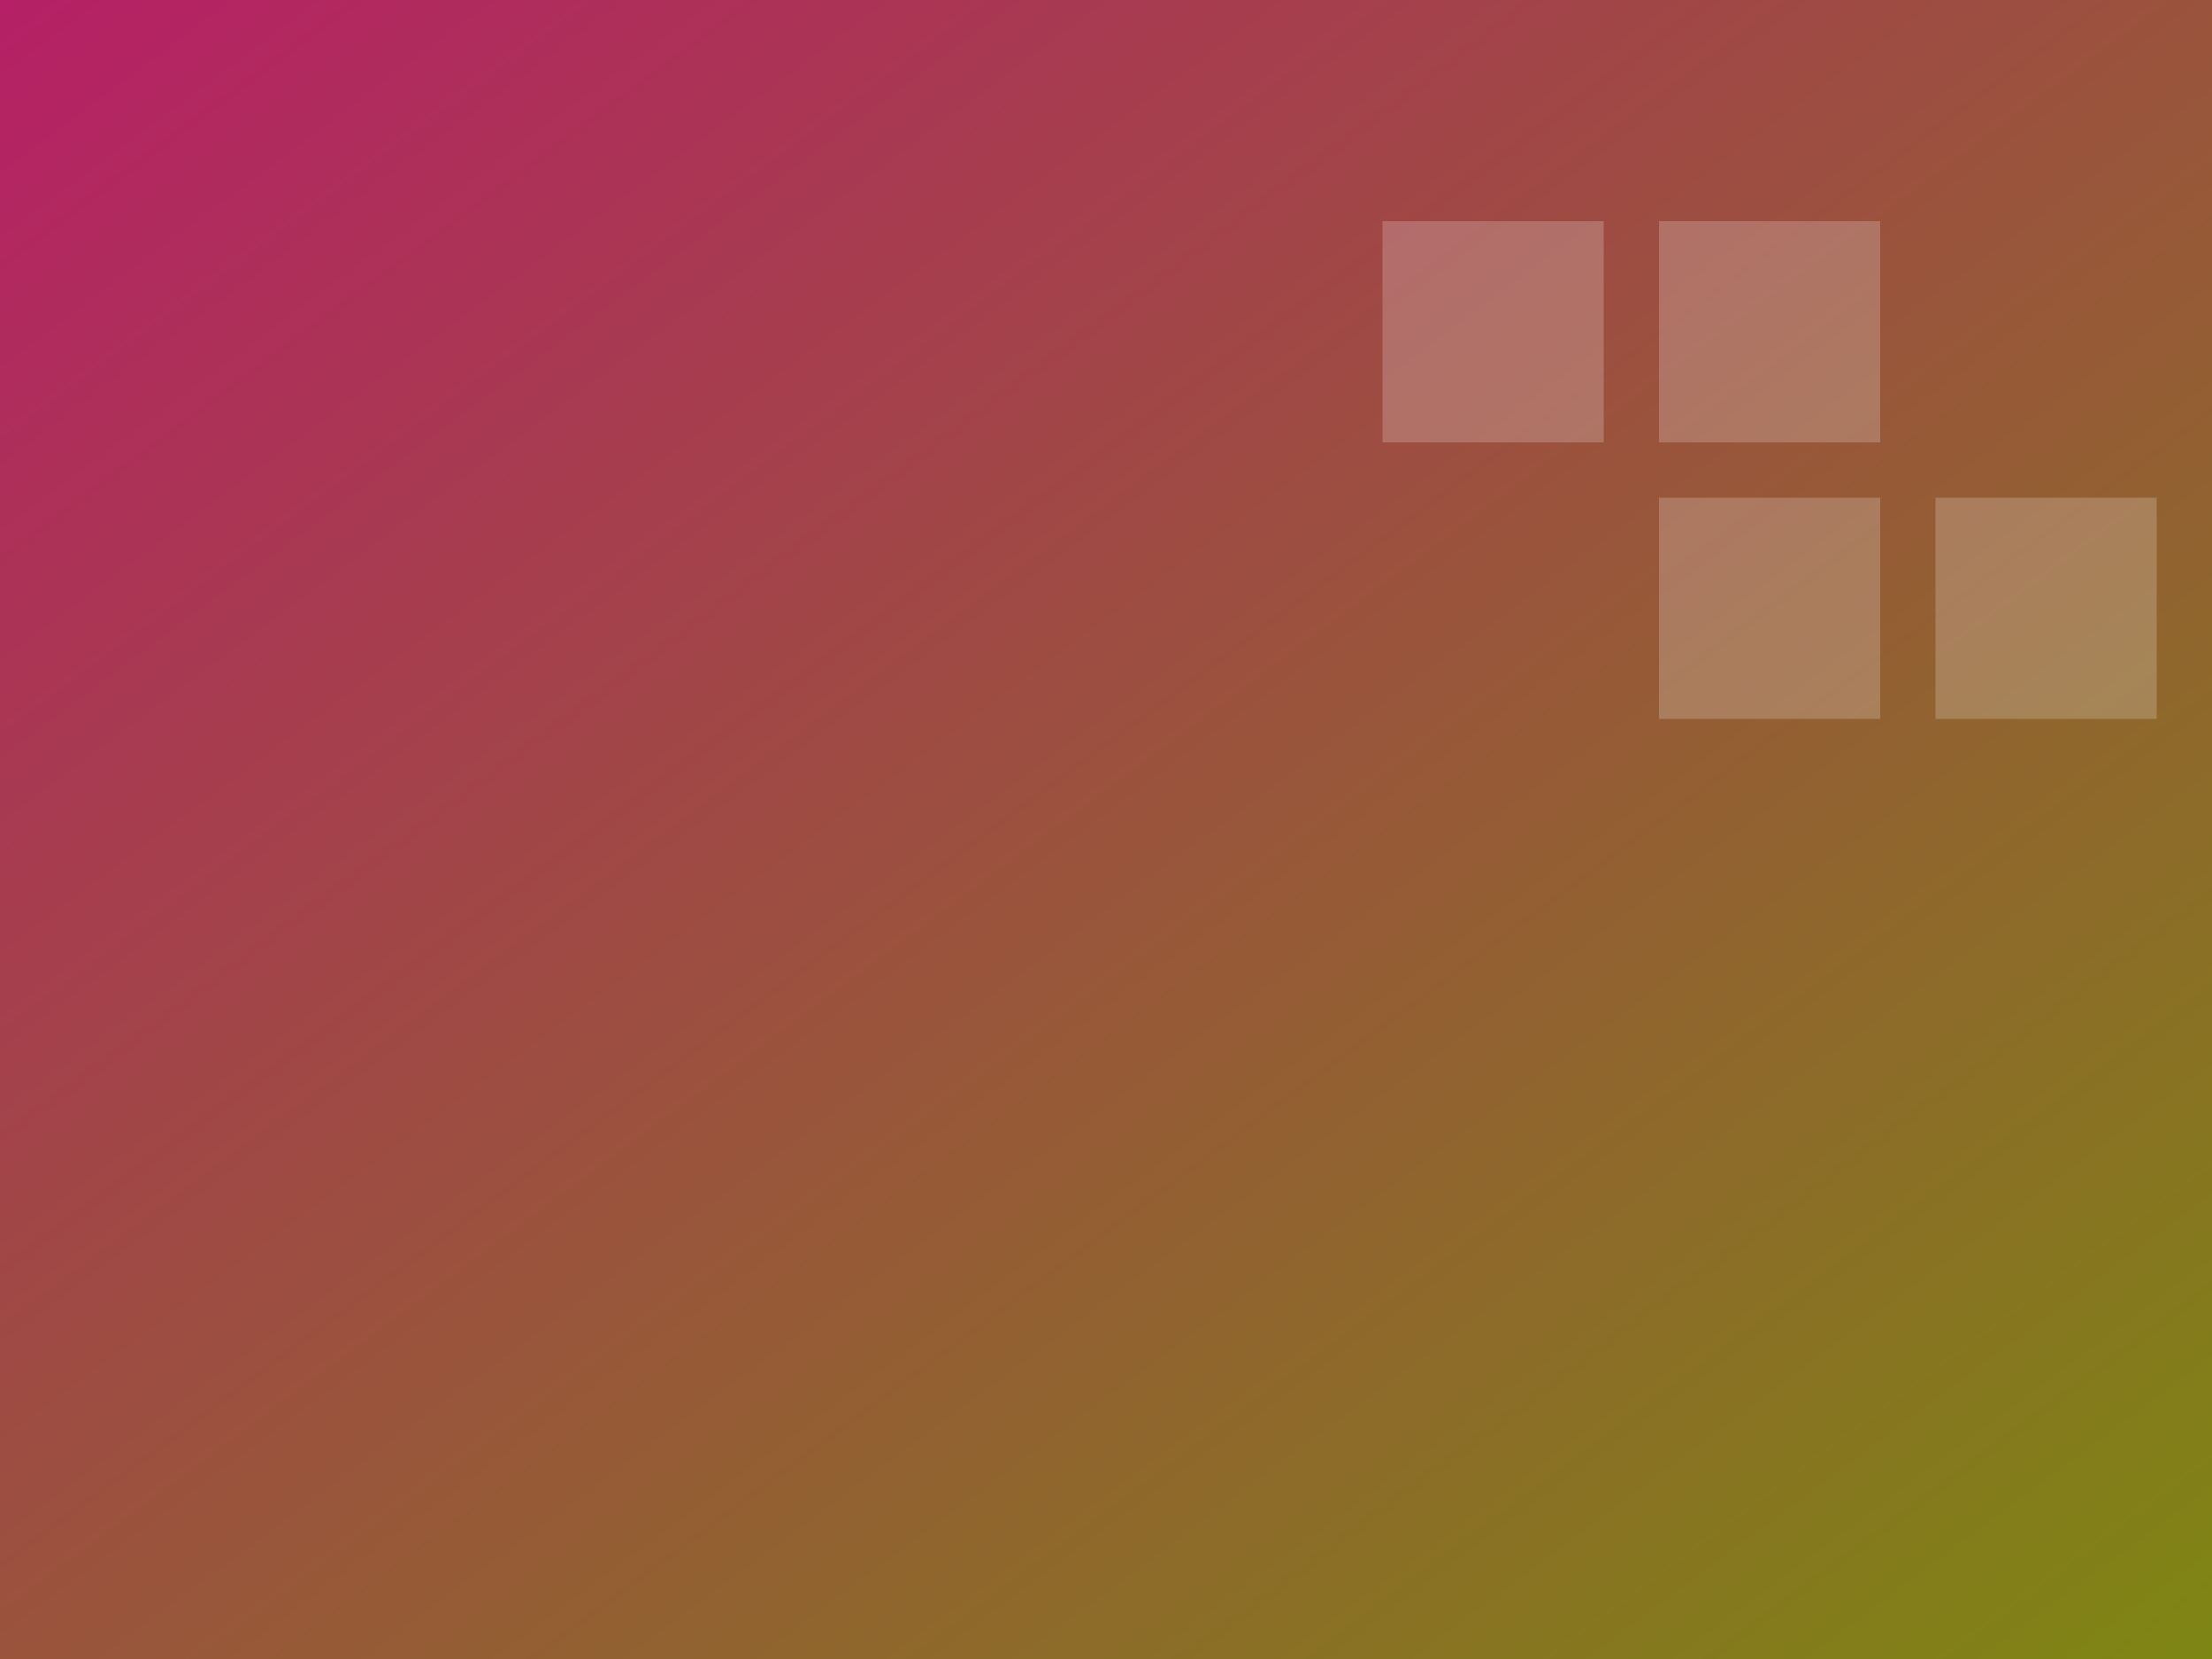
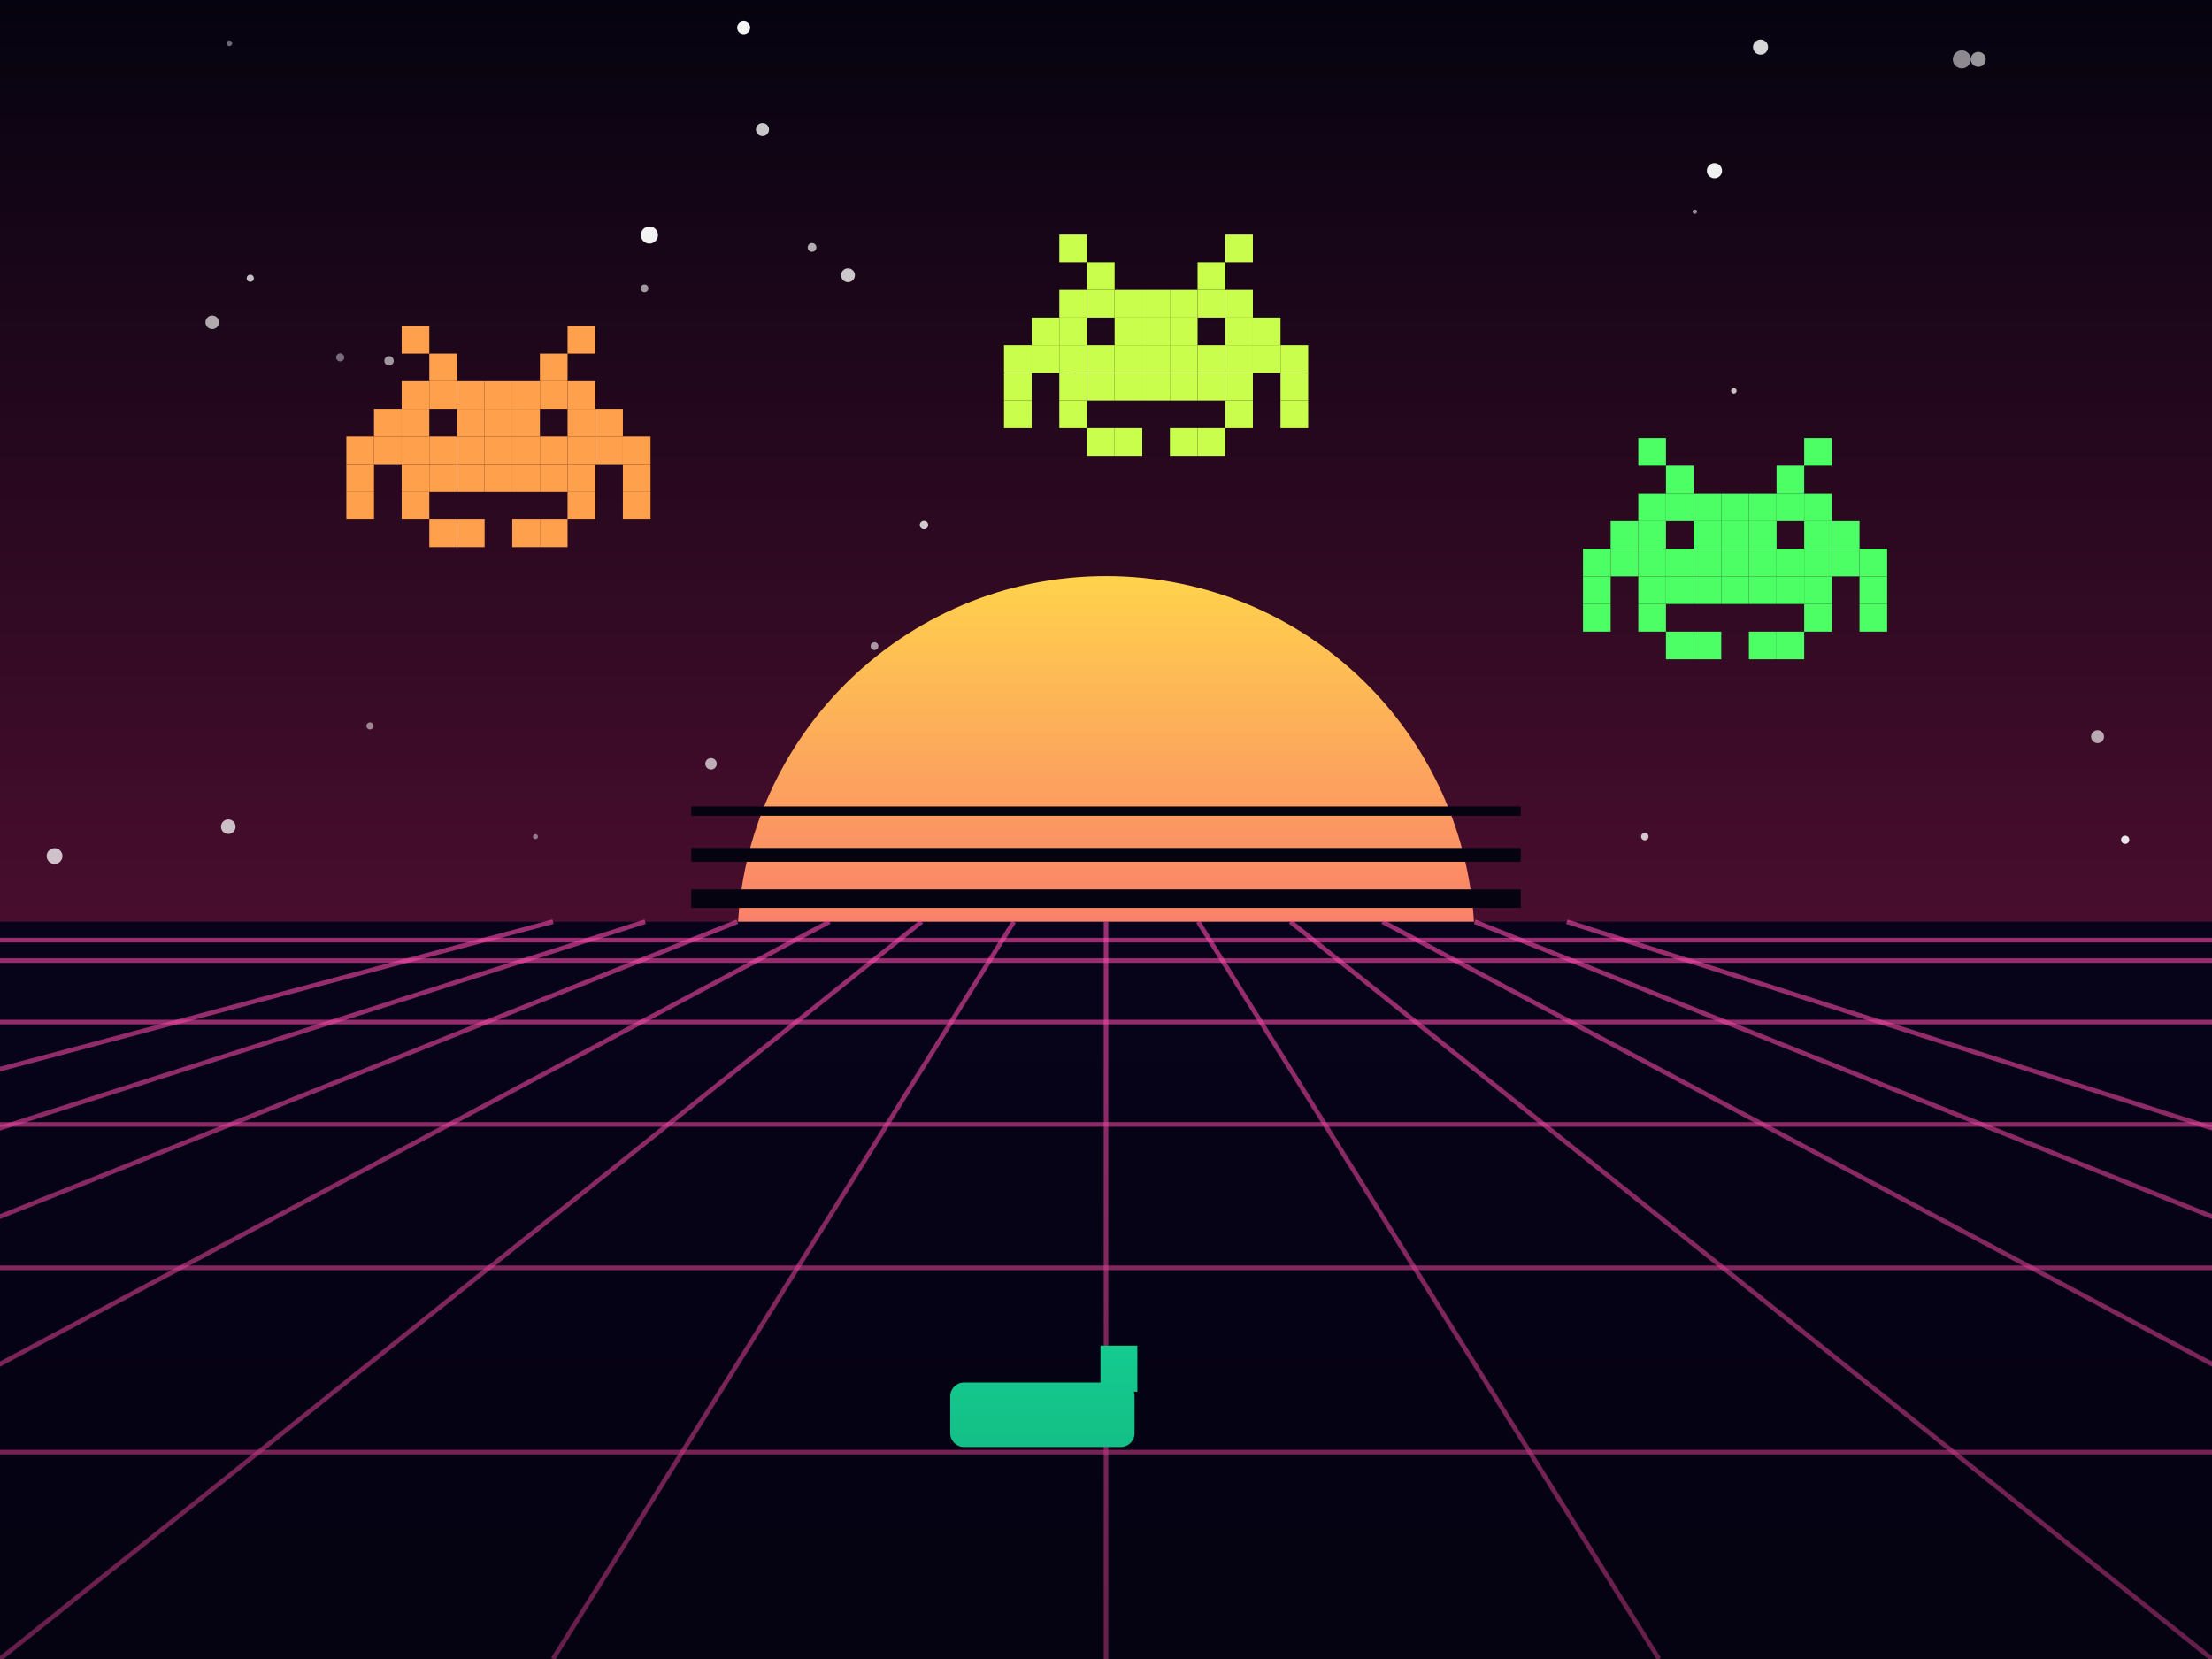
- <svg xmlns="http://www.w3.org/2000/svg" viewBox="0 0 400 300">
+ <svg xmlns="http://www.w3.org/2000/svg" viewBox="0 0 480 360" preserveAspectRatio="xMidYMid slice">
  <defs>
-     <linearGradient id="g" x1="0" y1="0" x2="1" y2="1">
-       <stop offset="0" stop-color="hsl(332 70% 42%)" />
-       <stop offset="1" stop-color="hsl(64 75% 30%)" />
+     <linearGradient id="bg" x1="0" y1="0" x2="0" y2="1">
+       <stop offset="0" stop-color="#05030f" />
+       <stop offset="0.6" stop-color="hsl(328 70% 18% / 1)" />
+       <stop offset="1" stop-color="hsl(348 80% 30% / 1)" />
    </linearGradient>
-     <linearGradient id="s" x1="0" y1="0" x2="0" y2="1">
-       <stop offset=".45" stop-color="#000" stop-opacity="0" />
-       <stop offset="1" stop-color="#000" stop-opacity=".45" />
+     <linearGradient id="sun" x1="0" y1="0" x2="0" y2="1">
+       <stop offset="0" stop-color="hsl(45 100% 65% / 1)" />
+       <stop offset="1" stop-color="hsl(330 90% 55% / 1)" />
+     </linearGradient>
+     <linearGradient id="shade" x1="0" y1="0" x2="0" y2="1">
+       <stop offset="0.55" stop-color="rgb(0 0 0 / 0)" />
+       <stop offset="1" stop-color="rgb(0 0 0 / .35)" />
    </linearGradient>
  </defs>
-   <rect width="400" height="300" fill="url(#g)" />
-   <g fill="#fff" fill-opacity=".2">
-     <rect x="250" y="40" width="40" height="40" />
-     <rect x="300" y="40" width="40" height="40" />
-     <rect x="300" y="90" width="40" height="40" />
-     <rect x="350" y="90" width="40" height="40" />
-   </g>
+   <rect width="480" height="360" fill="url(#bg)" />
+   <circle cx="54.308" cy="60.378" r="0.781" fill="#fff" opacity="0.737" />
+   <circle cx="176.208" cy="53.697" r="0.946" fill="#fff" opacity="0.67" />
+   <circle cx="73.819" cy="77.549" r="0.882" fill="#fff" opacity="0.403" />
+   <circle cx="84.424" cy="78.296" r="1.018" fill="#fff" opacity="0.579" />
+   <circle cx="80.275" cy="157.526" r="0.768" fill="#fff" opacity="0.5" />
+   <circle cx="184.008" cy="59.726" r="1.508" fill="#fff" opacity="0.775" />
+   <circle cx="382.032" cy="10.231" r="1.632" fill="#fff" opacity="0.837" />
+   <circle cx="139.85" cy="62.575" r="0.84" fill="#fff" opacity="0.593" />
+   <circle cx="200.505" cy="113.92" r="0.911" fill="#fff" opacity="0.784" />
+   <circle cx="11.84" cy="185.761" r="1.713" fill="#fff" opacity="0.75" />
+   <circle cx="356.923" cy="181.535" r="0.807" fill="#fff" opacity="0.772" />
+   <circle cx="194.723" cy="141.347" r="0.563" fill="#fff" opacity="0.815" />
+   <circle cx="189.766" cy="140.211" r="0.845" fill="#fff" opacity="0.575" />
+   <circle cx="455.166" cy="159.856" r="1.402" fill="#fff" opacity="0.652" />
+   <circle cx="367.77" cy="45.935" r="0.477" fill="#fff" opacity="0.529" />
+   <circle cx="425.712" cy="12.884" r="1.956" fill="#fff" opacity="0.531" />
+   <circle cx="49.535" cy="179.384" r="1.584" fill="#fff" opacity="0.735" />
+   <circle cx="224.493" cy="136.76" r="0.979" fill="#fff" opacity="0.826" />
+   <circle cx="49.773" cy="9.408" r="0.62" fill="#fff" opacity="0.401" />
+   <circle cx="46.05" cy="69.943" r="1.476" fill="#fff" opacity="0.654" />
+   <circle cx="232.301" cy="79.848" r="1.257" fill="#fff" opacity="0.571" />
+   <circle cx="372.033" cy="37.039" r="1.648" fill="#fff" opacity="0.939" />
+   <circle cx="140.921" cy="51.006" r="1.86" fill="#fff" opacity="0.948" />
+   <circle cx="461.16" cy="182.23" r="0.896" fill="#fff" opacity="0.891" />
+   <circle cx="154.286" cy="165.738" r="1.246" fill="#fff" opacity="0.665" />
+   <circle cx="165.455" cy="28.12" r="1.423" fill="#fff" opacity="0.772" />
+   <circle cx="429.28" cy="12.881" r="1.631" fill="#fff" opacity="0.579" />
+   <circle cx="376.242" cy="84.815" r="0.6" fill="#fff" opacity="0.747" />
+   <circle cx="161.372" cy="5.991" r="1.409" fill="#fff" opacity="0.958" />
+   <circle cx="116.198" cy="181.555" r="0.54" fill="#fff" opacity="0.444" />
+   <circle cx="240" cy="205" r="80" fill="url(#sun)" />
+   <rect x="150" y="175" width="180" height="2" fill="#05030f" />
+   <rect x="150" y="184" width="180" height="3" fill="#05030f" />
+   <rect x="150" y="193" width="180" height="4" fill="#05030f" />
+   <rect x="150" y="202" width="180" height="5" fill="#05030f" />
+   <rect x="150" y="211" width="180" height="6" fill="#05030f" />
+   <rect y="200" width="480" height="160" fill="#07031a" />
+   <line x1="120" y1="200" x2="-480" y2="360" stroke="hsl(328 100% 65% / 1)" stroke-opacity=".6" />
+   <line x1="140" y1="200" x2="-360" y2="360" stroke="hsl(328 100% 65% / 1)" stroke-opacity=".6" />
+   <line x1="160" y1="200" x2="-240" y2="360" stroke="hsl(328 100% 65% / 1)" stroke-opacity=".6" />
+   <line x1="180" y1="200" x2="-120" y2="360" stroke="hsl(328 100% 65% / 1)" stroke-opacity=".6" />
+   <line x1="200" y1="200" x2="0" y2="360" stroke="hsl(328 100% 65% / 1)" stroke-opacity=".6" />
+   <line x1="220" y1="200" x2="120" y2="360" stroke="hsl(328 100% 65% / 1)" stroke-opacity=".6" />
+   <line x1="240" y1="200" x2="240" y2="360" stroke="hsl(328 100% 65% / 1)" stroke-opacity=".6" />
+   <line x1="260" y1="200" x2="360" y2="360" stroke="hsl(328 100% 65% / 1)" stroke-opacity=".6" />
+   <line x1="280" y1="200" x2="480" y2="360" stroke="hsl(328 100% 65% / 1)" stroke-opacity=".6" />
+   <line x1="300" y1="200" x2="600" y2="360" stroke="hsl(328 100% 65% / 1)" stroke-opacity=".6" />
+   <line x1="320" y1="200" x2="720" y2="360" stroke="hsl(328 100% 65% / 1)" stroke-opacity=".6" />
+   <line x1="340" y1="200" x2="840" y2="360" stroke="hsl(328 100% 65% / 1)" stroke-opacity=".6" />
+   <line x1="0" y1="204" x2="480" y2="204" stroke="hsl(328 100% 65% / 1)" stroke-opacity=".6" />
+   <line x1="0" y1="208.444" x2="480" y2="208.444" stroke="hsl(328 100% 65% / 1)" stroke-opacity=".6" />
+   <line x1="0" y1="221.778" x2="480" y2="221.778" stroke="hsl(328 100% 65% / 1)" stroke-opacity=".6" />
+   <line x1="0" y1="244" x2="480" y2="244" stroke="hsl(328 100% 65% / 1)" stroke-opacity=".6" />
+   <line x1="0" y1="275.111" x2="480" y2="275.111" stroke="hsl(328 100% 65% / 1)" stroke-opacity=".6" />
+   <line x1="0" y1="315.111" x2="480" y2="315.111" stroke="hsl(328 100% 65% / 1)" stroke-opacity=".6" />
+   <rect x="87.159" y="70.719" width="6" height="6" fill="hsl(28 100% 65% / 1)" />
+   <rect x="123.159" y="70.719" width="6" height="6" fill="hsl(28 100% 65% / 1)" />
+   <rect x="93.159" y="76.719" width="6" height="6" fill="hsl(28 100% 65% / 1)" />
+   <rect x="117.159" y="76.719" width="6" height="6" fill="hsl(28 100% 65% / 1)" />
+   <rect x="87.159" y="82.719" width="6" height="6" fill="hsl(28 100% 65% / 1)" />
+   <rect x="93.159" y="82.719" width="6" height="6" fill="hsl(28 100% 65% / 1)" />
+   <rect x="99.159" y="82.719" width="6" height="6" fill="hsl(28 100% 65% / 1)" />
+   <rect x="105.159" y="82.719" width="6" height="6" fill="hsl(28 100% 65% / 1)" />
+   <rect x="111.159" y="82.719" width="6" height="6" fill="hsl(28 100% 65% / 1)" />
+   <rect x="117.159" y="82.719" width="6" height="6" fill="hsl(28 100% 65% / 1)" />
+   <rect x="123.159" y="82.719" width="6" height="6" fill="hsl(28 100% 65% / 1)" />
+   <rect x="81.159" y="88.719" width="6" height="6" fill="hsl(28 100% 65% / 1)" />
+   <rect x="87.159" y="88.719" width="6" height="6" fill="hsl(28 100% 65% / 1)" />
+   <rect x="99.159" y="88.719" width="6" height="6" fill="hsl(28 100% 65% / 1)" />
+   <rect x="105.159" y="88.719" width="6" height="6" fill="hsl(28 100% 65% / 1)" />
+   <rect x="111.159" y="88.719" width="6" height="6" fill="hsl(28 100% 65% / 1)" />
+   <rect x="123.159" y="88.719" width="6" height="6" fill="hsl(28 100% 65% / 1)" />
+   <rect x="129.159" y="88.719" width="6" height="6" fill="hsl(28 100% 65% / 1)" />
+   <rect x="75.159" y="94.719" width="6" height="6" fill="hsl(28 100% 65% / 1)" />
+   <rect x="81.159" y="94.719" width="6" height="6" fill="hsl(28 100% 65% / 1)" />
+   <rect x="87.159" y="94.719" width="6" height="6" fill="hsl(28 100% 65% / 1)" />
+   <rect x="93.159" y="94.719" width="6" height="6" fill="hsl(28 100% 65% / 1)" />
+   <rect x="99.159" y="94.719" width="6" height="6" fill="hsl(28 100% 65% / 1)" />
+   <rect x="105.159" y="94.719" width="6" height="6" fill="hsl(28 100% 65% / 1)" />
+   <rect x="111.159" y="94.719" width="6" height="6" fill="hsl(28 100% 65% / 1)" />
+   <rect x="117.159" y="94.719" width="6" height="6" fill="hsl(28 100% 65% / 1)" />
+   <rect x="123.159" y="94.719" width="6" height="6" fill="hsl(28 100% 65% / 1)" />
+   <rect x="129.159" y="94.719" width="6" height="6" fill="hsl(28 100% 65% / 1)" />
+   <rect x="135.159" y="94.719" width="6" height="6" fill="hsl(28 100% 65% / 1)" />
+   <rect x="75.159" y="100.719" width="6" height="6" fill="hsl(28 100% 65% / 1)" />
+   <rect x="87.159" y="100.719" width="6" height="6" fill="hsl(28 100% 65% / 1)" />
+   <rect x="93.159" y="100.719" width="6" height="6" fill="hsl(28 100% 65% / 1)" />
+   <rect x="99.159" y="100.719" width="6" height="6" fill="hsl(28 100% 65% / 1)" />
+   <rect x="105.159" y="100.719" width="6" height="6" fill="hsl(28 100% 65% / 1)" />
+   <rect x="111.159" y="100.719" width="6" height="6" fill="hsl(28 100% 65% / 1)" />
+   <rect x="117.159" y="100.719" width="6" height="6" fill="hsl(28 100% 65% / 1)" />
+   <rect x="123.159" y="100.719" width="6" height="6" fill="hsl(28 100% 65% / 1)" />
+   <rect x="135.159" y="100.719" width="6" height="6" fill="hsl(28 100% 65% / 1)" />
+   <rect x="75.159" y="106.719" width="6" height="6" fill="hsl(28 100% 65% / 1)" />
+   <rect x="87.159" y="106.719" width="6" height="6" fill="hsl(28 100% 65% / 1)" />
+   <rect x="123.159" y="106.719" width="6" height="6" fill="hsl(28 100% 65% / 1)" />
+   <rect x="135.159" y="106.719" width="6" height="6" fill="hsl(28 100% 65% / 1)" />
+   <rect x="93.159" y="112.719" width="6" height="6" fill="hsl(28 100% 65% / 1)" />
+   <rect x="99.159" y="112.719" width="6" height="6" fill="hsl(28 100% 65% / 1)" />
+   <rect x="111.159" y="112.719" width="6" height="6" fill="hsl(28 100% 65% / 1)" />
+   <rect x="117.159" y="112.719" width="6" height="6" fill="hsl(28 100% 65% / 1)" />
+   <rect x="229.868" y="50.907" width="6" height="6" fill="hsl(78 100% 65% / 1)" />
+   <rect x="265.868" y="50.907" width="6" height="6" fill="hsl(78 100% 65% / 1)" />
+   <rect x="235.868" y="56.907" width="6" height="6" fill="hsl(78 100% 65% / 1)" />
+   <rect x="259.868" y="56.907" width="6" height="6" fill="hsl(78 100% 65% / 1)" />
+   <rect x="229.868" y="62.907" width="6" height="6" fill="hsl(78 100% 65% / 1)" />
+   <rect x="235.868" y="62.907" width="6" height="6" fill="hsl(78 100% 65% / 1)" />
+   <rect x="241.868" y="62.907" width="6" height="6" fill="hsl(78 100% 65% / 1)" />
+   <rect x="247.868" y="62.907" width="6" height="6" fill="hsl(78 100% 65% / 1)" />
+   <rect x="253.868" y="62.907" width="6" height="6" fill="hsl(78 100% 65% / 1)" />
+   <rect x="259.868" y="62.907" width="6" height="6" fill="hsl(78 100% 65% / 1)" />
+   <rect x="265.868" y="62.907" width="6" height="6" fill="hsl(78 100% 65% / 1)" />
+   <rect x="223.868" y="68.907" width="6" height="6" fill="hsl(78 100% 65% / 1)" />
+   <rect x="229.868" y="68.907" width="6" height="6" fill="hsl(78 100% 65% / 1)" />
+   <rect x="241.868" y="68.907" width="6" height="6" fill="hsl(78 100% 65% / 1)" />
+   <rect x="247.868" y="68.907" width="6" height="6" fill="hsl(78 100% 65% / 1)" />
+   <rect x="253.868" y="68.907" width="6" height="6" fill="hsl(78 100% 65% / 1)" />
+   <rect x="265.868" y="68.907" width="6" height="6" fill="hsl(78 100% 65% / 1)" />
+   <rect x="271.868" y="68.907" width="6" height="6" fill="hsl(78 100% 65% / 1)" />
+   <rect x="217.868" y="74.907" width="6" height="6" fill="hsl(78 100% 65% / 1)" />
+   <rect x="223.868" y="74.907" width="6" height="6" fill="hsl(78 100% 65% / 1)" />
+   <rect x="229.868" y="74.907" width="6" height="6" fill="hsl(78 100% 65% / 1)" />
+   <rect x="235.868" y="74.907" width="6" height="6" fill="hsl(78 100% 65% / 1)" />
+   <rect x="241.868" y="74.907" width="6" height="6" fill="hsl(78 100% 65% / 1)" />
+   <rect x="247.868" y="74.907" width="6" height="6" fill="hsl(78 100% 65% / 1)" />
+   <rect x="253.868" y="74.907" width="6" height="6" fill="hsl(78 100% 65% / 1)" />
+   <rect x="259.868" y="74.907" width="6" height="6" fill="hsl(78 100% 65% / 1)" />
+   <rect x="265.868" y="74.907" width="6" height="6" fill="hsl(78 100% 65% / 1)" />
+   <rect x="271.868" y="74.907" width="6" height="6" fill="hsl(78 100% 65% / 1)" />
+   <rect x="277.868" y="74.907" width="6" height="6" fill="hsl(78 100% 65% / 1)" />
+   <rect x="217.868" y="80.907" width="6" height="6" fill="hsl(78 100% 65% / 1)" />
+   <rect x="229.868" y="80.907" width="6" height="6" fill="hsl(78 100% 65% / 1)" />
+   <rect x="235.868" y="80.907" width="6" height="6" fill="hsl(78 100% 65% / 1)" />
+   <rect x="241.868" y="80.907" width="6" height="6" fill="hsl(78 100% 65% / 1)" />
+   <rect x="247.868" y="80.907" width="6" height="6" fill="hsl(78 100% 65% / 1)" />
+   <rect x="253.868" y="80.907" width="6" height="6" fill="hsl(78 100% 65% / 1)" />
+   <rect x="259.868" y="80.907" width="6" height="6" fill="hsl(78 100% 65% / 1)" />
+   <rect x="265.868" y="80.907" width="6" height="6" fill="hsl(78 100% 65% / 1)" />
+   <rect x="277.868" y="80.907" width="6" height="6" fill="hsl(78 100% 65% / 1)" />
+   <rect x="217.868" y="86.907" width="6" height="6" fill="hsl(78 100% 65% / 1)" />
+   <rect x="229.868" y="86.907" width="6" height="6" fill="hsl(78 100% 65% / 1)" />
+   <rect x="265.868" y="86.907" width="6" height="6" fill="hsl(78 100% 65% / 1)" />
+   <rect x="277.868" y="86.907" width="6" height="6" fill="hsl(78 100% 65% / 1)" />
+   <rect x="235.868" y="92.907" width="6" height="6" fill="hsl(78 100% 65% / 1)" />
+   <rect x="241.868" y="92.907" width="6" height="6" fill="hsl(78 100% 65% / 1)" />
+   <rect x="253.868" y="92.907" width="6" height="6" fill="hsl(78 100% 65% / 1)" />
+   <rect x="259.868" y="92.907" width="6" height="6" fill="hsl(78 100% 65% / 1)" />
+   <rect x="355.508" y="95.062" width="6" height="6" fill="hsl(128 100% 65% / 1)" />
+   <rect x="391.508" y="95.062" width="6" height="6" fill="hsl(128 100% 65% / 1)" />
+   <rect x="361.508" y="101.062" width="6" height="6" fill="hsl(128 100% 65% / 1)" />
+   <rect x="385.508" y="101.062" width="6" height="6" fill="hsl(128 100% 65% / 1)" />
+   <rect x="355.508" y="107.062" width="6" height="6" fill="hsl(128 100% 65% / 1)" />
+   <rect x="361.508" y="107.062" width="6" height="6" fill="hsl(128 100% 65% / 1)" />
+   <rect x="367.508" y="107.062" width="6" height="6" fill="hsl(128 100% 65% / 1)" />
+   <rect x="373.508" y="107.062" width="6" height="6" fill="hsl(128 100% 65% / 1)" />
+   <rect x="379.508" y="107.062" width="6" height="6" fill="hsl(128 100% 65% / 1)" />
+   <rect x="385.508" y="107.062" width="6" height="6" fill="hsl(128 100% 65% / 1)" />
+   <rect x="391.508" y="107.062" width="6" height="6" fill="hsl(128 100% 65% / 1)" />
+   <rect x="349.508" y="113.062" width="6" height="6" fill="hsl(128 100% 65% / 1)" />
+   <rect x="355.508" y="113.062" width="6" height="6" fill="hsl(128 100% 65% / 1)" />
+   <rect x="367.508" y="113.062" width="6" height="6" fill="hsl(128 100% 65% / 1)" />
+   <rect x="373.508" y="113.062" width="6" height="6" fill="hsl(128 100% 65% / 1)" />
+   <rect x="379.508" y="113.062" width="6" height="6" fill="hsl(128 100% 65% / 1)" />
+   <rect x="391.508" y="113.062" width="6" height="6" fill="hsl(128 100% 65% / 1)" />
+   <rect x="397.508" y="113.062" width="6" height="6" fill="hsl(128 100% 65% / 1)" />
+   <rect x="343.508" y="119.062" width="6" height="6" fill="hsl(128 100% 65% / 1)" />
+   <rect x="349.508" y="119.062" width="6" height="6" fill="hsl(128 100% 65% / 1)" />
+   <rect x="355.508" y="119.062" width="6" height="6" fill="hsl(128 100% 65% / 1)" />
+   <rect x="361.508" y="119.062" width="6" height="6" fill="hsl(128 100% 65% / 1)" />
+   <rect x="367.508" y="119.062" width="6" height="6" fill="hsl(128 100% 65% / 1)" />
+   <rect x="373.508" y="119.062" width="6" height="6" fill="hsl(128 100% 65% / 1)" />
+   <rect x="379.508" y="119.062" width="6" height="6" fill="hsl(128 100% 65% / 1)" />
+   <rect x="385.508" y="119.062" width="6" height="6" fill="hsl(128 100% 65% / 1)" />
+   <rect x="391.508" y="119.062" width="6" height="6" fill="hsl(128 100% 65% / 1)" />
+   <rect x="397.508" y="119.062" width="6" height="6" fill="hsl(128 100% 65% / 1)" />
+   <rect x="403.508" y="119.062" width="6" height="6" fill="hsl(128 100% 65% / 1)" />
+   <rect x="343.508" y="125.062" width="6" height="6" fill="hsl(128 100% 65% / 1)" />
+   <rect x="355.508" y="125.062" width="6" height="6" fill="hsl(128 100% 65% / 1)" />
+   <rect x="361.508" y="125.062" width="6" height="6" fill="hsl(128 100% 65% / 1)" />
+   <rect x="367.508" y="125.062" width="6" height="6" fill="hsl(128 100% 65% / 1)" />
+   <rect x="373.508" y="125.062" width="6" height="6" fill="hsl(128 100% 65% / 1)" />
+   <rect x="379.508" y="125.062" width="6" height="6" fill="hsl(128 100% 65% / 1)" />
+   <rect x="385.508" y="125.062" width="6" height="6" fill="hsl(128 100% 65% / 1)" />
+   <rect x="391.508" y="125.062" width="6" height="6" fill="hsl(128 100% 65% / 1)" />
+   <rect x="403.508" y="125.062" width="6" height="6" fill="hsl(128 100% 65% / 1)" />
+   <rect x="343.508" y="131.062" width="6" height="6" fill="hsl(128 100% 65% / 1)" />
+   <rect x="355.508" y="131.062" width="6" height="6" fill="hsl(128 100% 65% / 1)" />
+   <rect x="391.508" y="131.062" width="6" height="6" fill="hsl(128 100% 65% / 1)" />
+   <rect x="403.508" y="131.062" width="6" height="6" fill="hsl(128 100% 65% / 1)" />
+   <rect x="361.508" y="137.062" width="6" height="6" fill="hsl(128 100% 65% / 1)" />
+   <rect x="367.508" y="137.062" width="6" height="6" fill="hsl(128 100% 65% / 1)" />
+   <rect x="379.508" y="137.062" width="6" height="6" fill="hsl(128 100% 65% / 1)" />
+   <rect x="385.508" y="137.062" width="6" height="6" fill="hsl(128 100% 65% / 1)" />
+   <rect x="206.199" y="300" width="40" height="14" rx="3" fill="hsl(160 100% 55% / 1)" />
+   <rect x="238.798" y="292" width="8" height="10" fill="hsl(160 100% 55% / 1)" />
+   <rect width="480" height="360" fill="url(#shade)" />
</svg>
